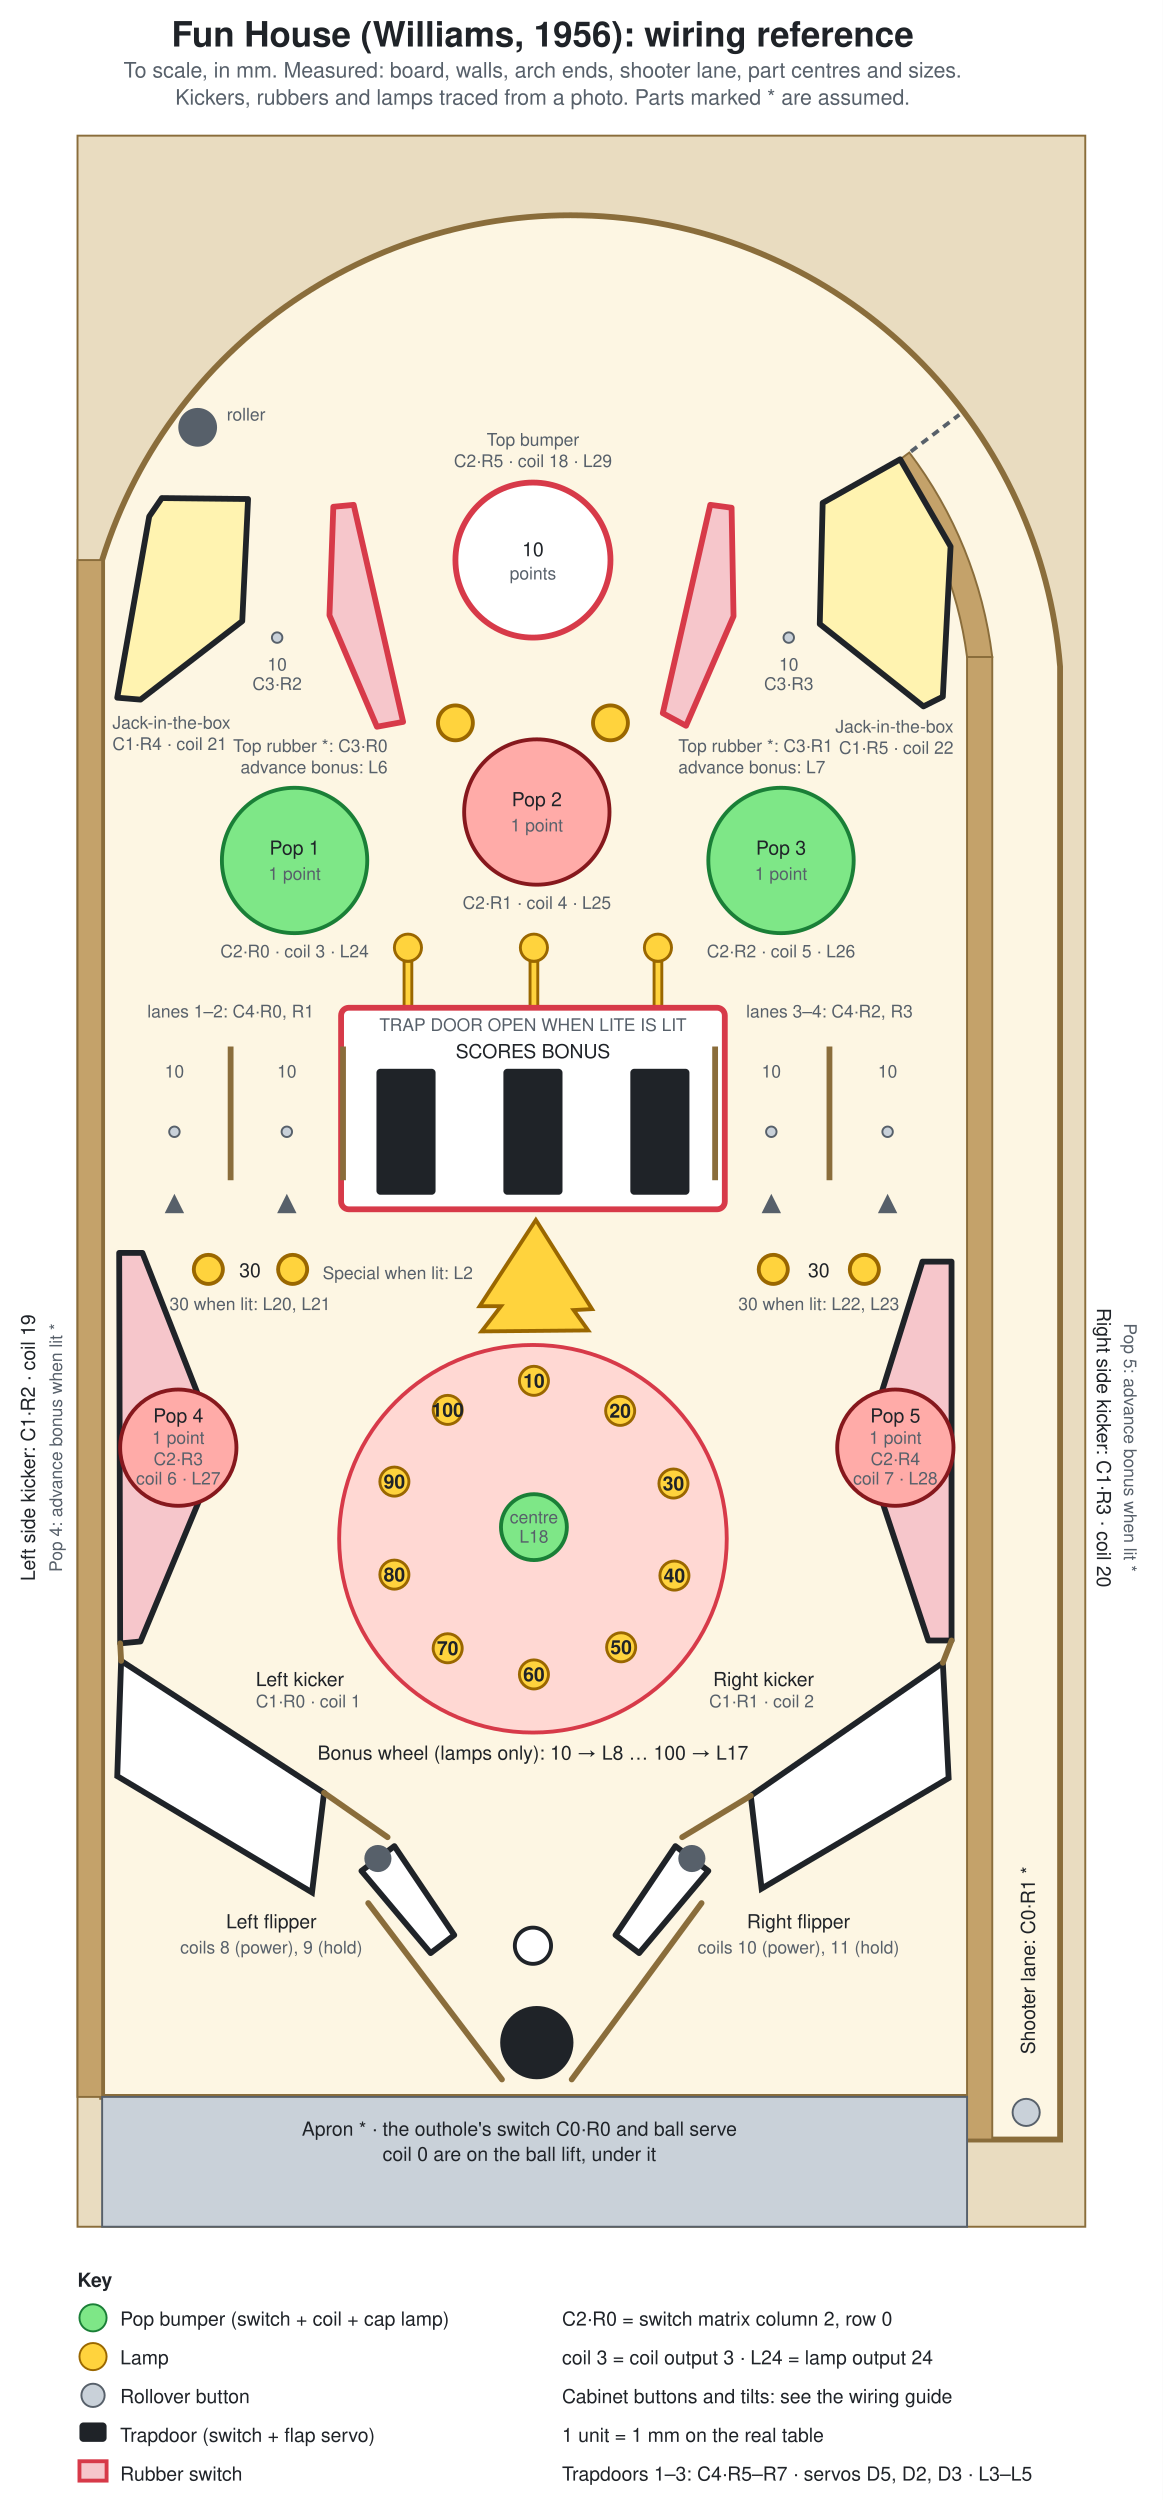
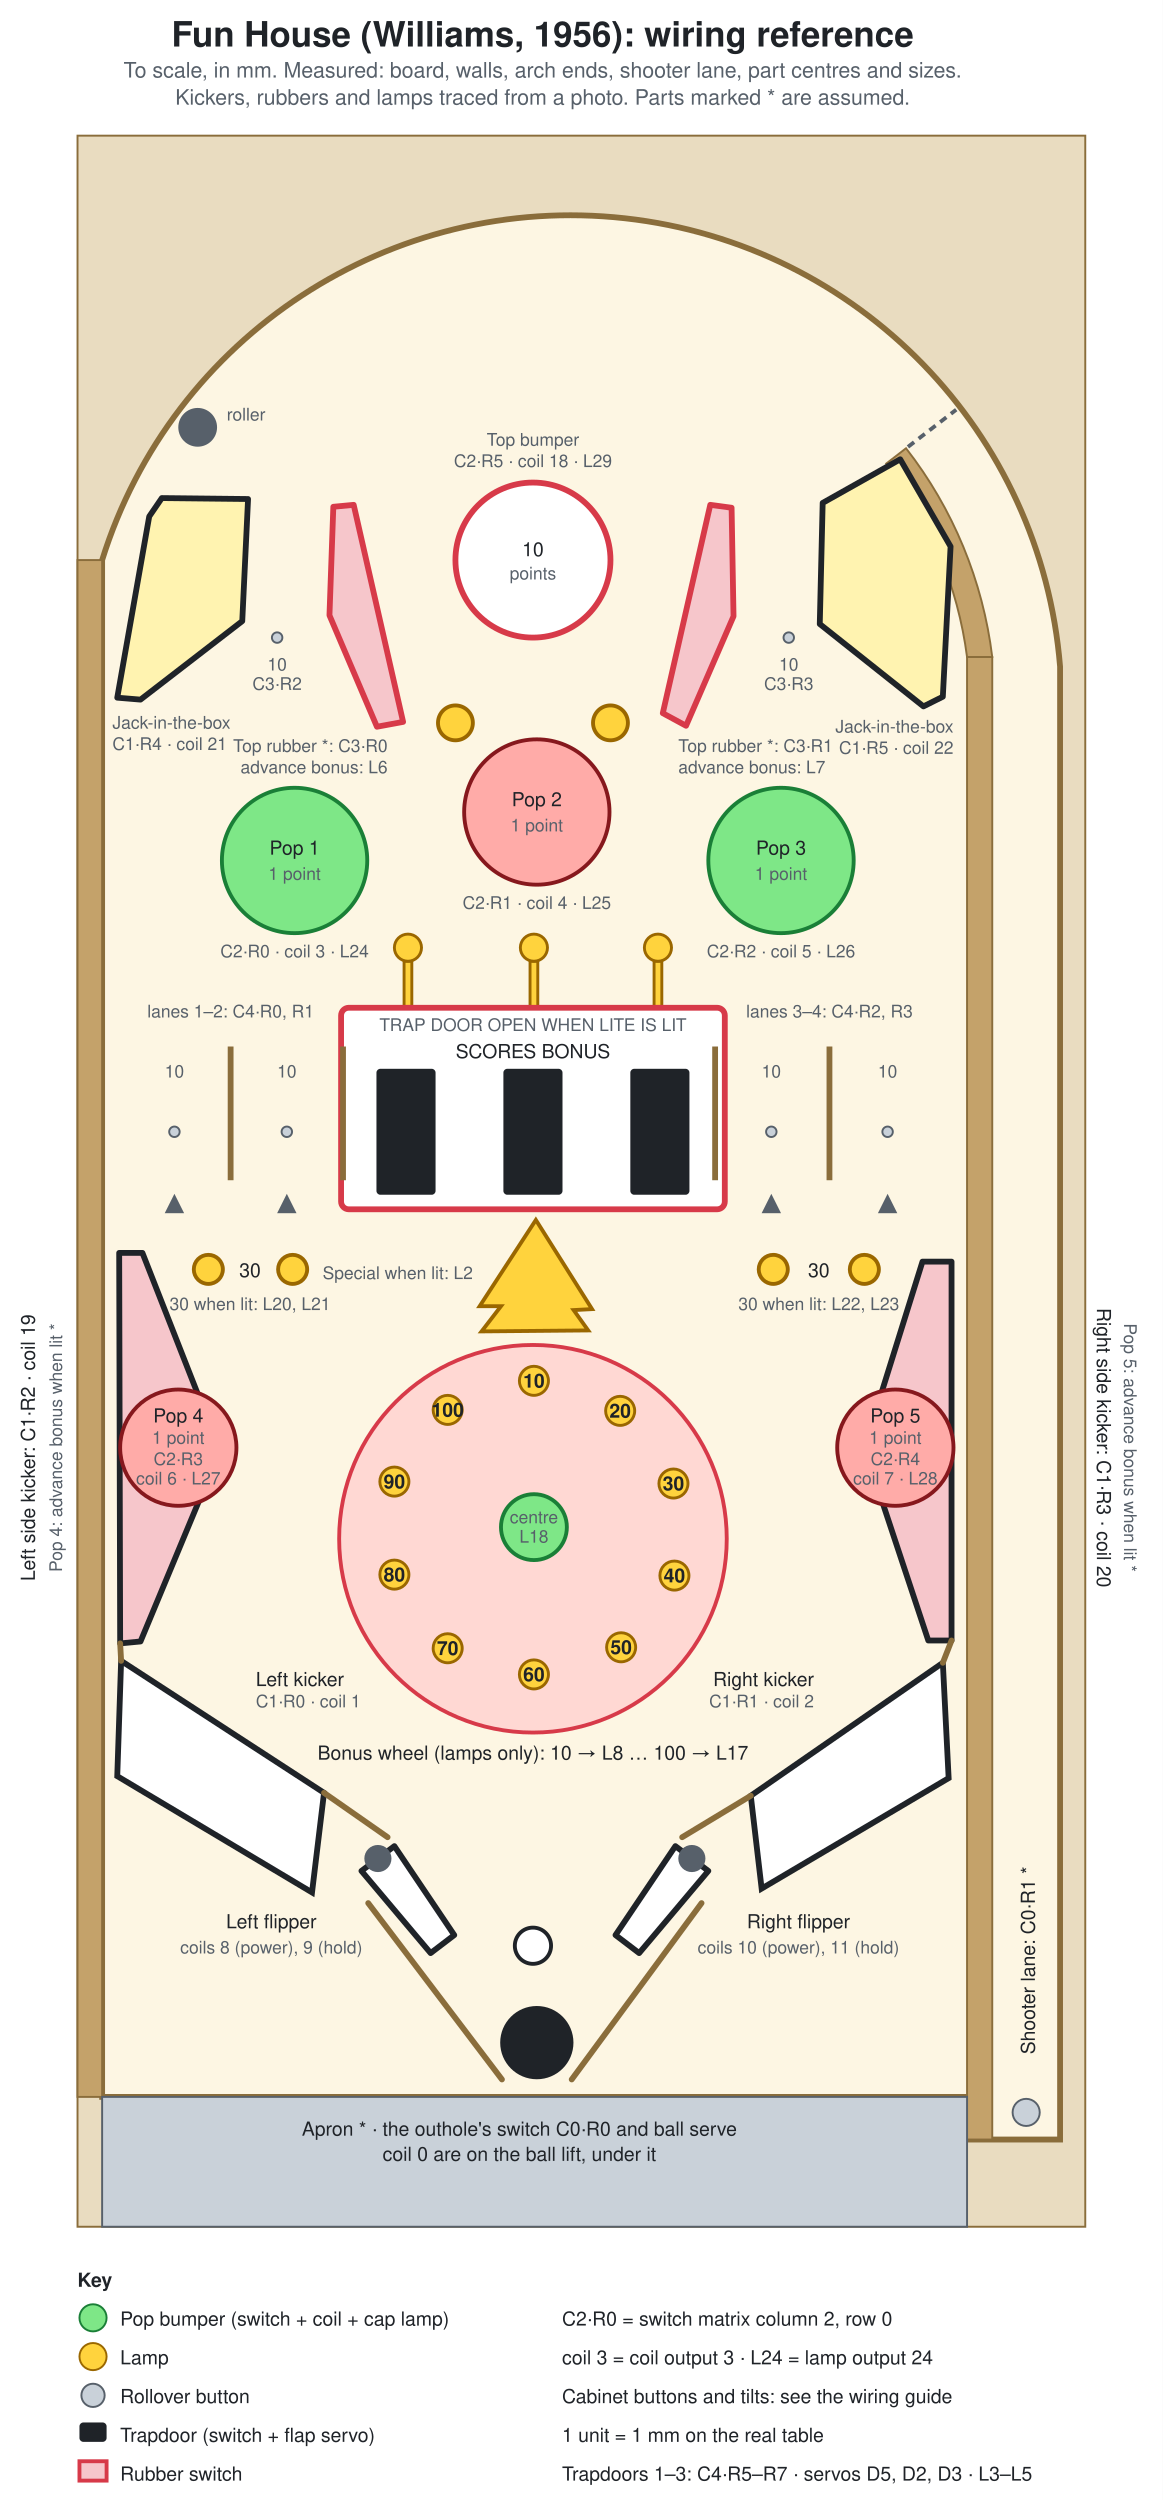
<svg xmlns="http://www.w3.org/2000/svg" viewBox="-40 -70 600 1290" width="600" height="1290" font-family="Helvetica, Arial, sans-serif">
  <style>
    .label { font-size: 10px; fill: #1f2328; }
    .tag { font-size: 9px; fill: #57606a; }
    .title { font-size: 18px; font-weight: bold; fill: #1f2328; }
    .sub { font-size: 11px; fill: #57606a; }
    .wheel { font-size: 10px; font-weight: bold; fill: #1f2328; text-anchor: middle; }
    .mid { text-anchor: middle; }
    .end { text-anchor: end; }
  </style>
  <rect x="-40" y="-70" width="600" height="1290" fill="#ffffff" />
  <text x="240" y="-46" class="title mid">Fun House (Williams, 1956): wiring reference</text>
  <text x="240" y="-30" class="sub mid">To scale, in mm. Measured: board, walls, arch ends, shooter lane, part centres and sizes.</text>
  <text x="240" y="-16" class="sub mid">Kickers, rubbers and lamps traced from a photo. Parts marked * are assumed.</text>
  <rect x="0" y="0" width="520" height="1079" fill="#e9dcc0" stroke="#8a6d3b" stroke-width="1" data-board="" />
  <path d="M 12.7 1012 L 12.7 219 A 253.3 253.3 0 0 1 507 274 L 507 1034 L 459 1034 L 459 1012 Z" fill="#fdf6e3" stroke="#8a6d3b" stroke-width="3" data-wall="" />
  <rect x="0" y="219" width="12.7" height="793" fill="#c4a26a" stroke="#8a6d3b" stroke-width="1" />
  <rect x="459" y="269" width="13" height="765" fill="#c4a26a" stroke="#8a6d3b" stroke-width="1" data-wall="" />
-   <path d="M 472 269 A 218.3 218.3 0 0 0 429.2 163.5 L 418.9 171.2 A 205.4 205.4 0 0 1 459 269 Z" fill="#c4a26a" stroke="#8a6d3b" stroke-width="1" data-wall="" />
-   <line x1="430" y1="163" x2="455" y2="144" stroke="#57606a" stroke-width="2" stroke-dasharray="4 3" data-gate="" />
+   <path d="M 472 269 A 218.3 218.3 0 0 0 427.5 161.3 L 417.3 169.2 A 205.4 205.4 0 0 1 459 269 Z" fill="#c4a26a" stroke="#8a6d3b" stroke-width="1" data-wall="" />
+   <line x1="428.5" y1="160.6" x2="453.4" y2="141.4" stroke="#57606a" stroke-width="2" stroke-dasharray="4 3" data-gate="" />
  <circle cx="489.5" cy="1020" r="7" fill="#c9d1d9" stroke="#57606a" data-switch="C0R1" />
  <text x="494" y="990" class="label" transform="rotate(-90 494 990)">Shooter lane: C0·R1 *</text>
  <circle cx="62" cy="150.5" r="10" fill="#57606a" data-wall="" />
  <text x="77" y="147" class="tag">roller</text>
  <g fill="#fff3b0" stroke="#1f2328" stroke-width="3" stroke-linejoin="round">
    <polygon points="43.5,187 88,187.5 85,250.5 32.5,291 20.5,290 37,196.5" data-switch="C1R4" data-coil="21" />
    <polygon points="424.5,167 384.5,189.5 383,252 436.5,294.5 446.5,289.5 450.5,212" data-switch="C1R5" data-coil="22" />
  </g>
  <text x="18" y="306" class="tag">Jack-in-the-box</text>
  <text x="18" y="317" class="tag">C1·R4 · coil 21</text>
  <text x="452" y="308" class="tag end">Jack-in-the-box</text>
  <text x="452" y="319" class="tag end">C1·R5 · coil 22</text>
  <g fill="#f6c6cb" stroke="#d73a49" stroke-width="3" stroke-linejoin="round">
    <polygon points="132,191.5 142.5,190.5 168,302.5 154.5,305 130,247.5" data-switch="C3R0" />
    <polygon points="337.5,192 326.5,190.5 302,298 314,304.5 338.5,248" data-switch="C3R1" />
  </g>
  <g fill="#ffd33d" stroke="#9a6700" stroke-width="2">
    <circle cx="195" cy="303" r="9" data-lamp="6" />
    <circle cx="275" cy="303" r="9" data-lamp="7" />
  </g>
  <text x="160" y="318" class="tag end">Top rubber *: C3·R0</text>
  <text x="160" y="329" class="tag end">advance bonus: L6</text>
  <text x="310" y="318" class="tag">Top rubber *: C3·R1</text>
  <text x="310" y="329" class="tag">advance bonus: L7</text>
  <g fill="#c9d1d9" stroke="#57606a">
    <circle cx="103" cy="259" r="2.7" data-switch="C3R2" />
    <circle cx="367" cy="259" r="2.7" data-switch="C3R3" />
  </g>
  <text x="103" y="276" class="tag mid">10</text>
  <text x="367" y="276" class="tag mid">10</text>
  <text x="103" y="286" class="tag mid">C3·R2</text>
  <text x="367" y="286" class="tag mid">C3·R3</text>
  <circle cx="235" cy="219" r="40" fill="#ffffff" stroke="#d73a49" stroke-width="3" data-switch="C2R5" data-coil="18" data-lamp="29" data-measured="Top bumper centre" />
  <text x="235" y="217" class="label mid">10</text>
  <text x="235" y="229" class="tag mid">points</text>
  <text x="235" y="160" class="tag mid">Top bumper</text>
  <text x="235" y="171" class="tag mid">C2·R5 · coil 18 · L29</text>
  <g fill="#7ee787" stroke="#1a7f37" stroke-width="2">
    <circle cx="112" cy="374" r="37.5" data-switch="C2R0" data-coil="3" data-lamp="24" data-measured="Pop 1 centre (upper left)" />
    <circle cx="363" cy="374" r="37.5" data-switch="C2R2" data-coil="5" data-lamp="26" data-measured="Pop 3 centre (upper right)" />
  </g>
  <circle cx="237" cy="349" r="37.5" fill="#ffaba8" stroke="#86181d" stroke-width="2" data-switch="C2R1" data-coil="4" data-lamp="25" data-measured="Pop 2 centre (upper middle)" />
  <text x="112" y="371" class="label mid">Pop 1</text>
  <text x="112" y="384" class="tag mid">1 point</text>
  <text x="237" y="346" class="label mid">Pop 2</text>
  <text x="237" y="359" class="tag mid">1 point</text>
  <text x="363" y="371" class="label mid">Pop 3</text>
  <text x="363" y="384" class="tag mid">1 point</text>
  <text x="112" y="424" class="tag mid">C2·R0 · coil 3 · L24</text>
  <text x="363" y="424" class="tag mid">C2·R2 · coil 5 · L26</text>
  <text x="237" y="399" class="tag mid">C2·R1 · coil 4 · L25</text>
  <g fill="#ffd33d" stroke="#9a6700" stroke-width="1.5">
    <rect x="168.5" y="426" width="4" height="24" />
    <rect x="233.5" y="426" width="4" height="24" />
    <rect x="297.5" y="426" width="4" height="24" />
    <circle cx="170.5" cy="419" r="7" data-lamp="3" />
    <circle cx="235.5" cy="419" r="7" data-lamp="4" />
    <circle cx="299.5" cy="419" r="7" data-lamp="5" />
  </g>
  <rect x="136" y="450" width="198" height="104" rx="4" fill="#ffffff" stroke="#d73a49" stroke-width="3" />
  <text x="235" y="462" class="tag mid">TRAP DOOR OPEN WHEN LITE IS LIT</text>
  <g fill="#1f2328">
    <rect x="154.25" y="481.5" width="30.5" height="65" rx="2" data-switch="C4R5" data-trapdoor="0" data-measured="Left trapdoor hole centre" />
    <rect x="219.75" y="481.5" width="30.5" height="65" rx="2" data-switch="C4R6" data-trapdoor="1" data-measured="Middle trapdoor hole centre" />
    <rect x="285.25" y="481.5" width="30.5" height="65" rx="2" data-switch="C4R7" data-trapdoor="2" data-measured="Right trapdoor hole centre" />
  </g>
  <text x="235" y="476" class="label mid">SCORES BONUS</text>
  <g stroke="#8a6d3b" stroke-width="3">
    <line x1="79" y1="470" x2="79" y2="539" data-wall="" />
    <line x1="137" y1="470" x2="137" y2="539" data-wall="" />
    <line x1="329" y1="470" x2="329" y2="539" data-wall="" />
    <line x1="388" y1="470" x2="388" y2="539" data-wall="" />
  </g>
  <g class="tag mid">
    <text x="50" y="486">10</text>
    <text x="108" y="486">10</text>
    <text x="358" y="486">10</text>
    <text x="418" y="486">10</text>
  </g>
  <g fill="#c9d1d9" stroke="#57606a">
    <circle cx="50" cy="514" r="2.7" data-switch="C4R0" data-measured="Lane 1 rollover (far left)" />
    <circle cx="108" cy="514" r="2.7" data-switch="C4R1" data-measured="Lane 2 rollover" />
    <circle cx="358" cy="514" r="2.7" data-switch="C4R2" data-measured="Lane 3 rollover" />
    <circle cx="418" cy="514" r="2.7" data-switch="C4R3" data-measured="Lane 4 rollover (far right)" />
  </g>
  <text x="79" y="455" class="tag mid">lanes 1–2: C4·R0, R1</text>
  <text x="388" y="455" class="tag mid">lanes 3–4: C4·R2, R3</text>
  <g fill="#57606a">
    <polygon points="50,546 45,556 55,556" />
    <polygon points="108,546 103,556 113,556" />
    <polygon points="358,546 353,556 363,556" />
    <polygon points="418,546 413,556 423,556" />
  </g>
  <g fill="#ffd33d" stroke="#9a6700" stroke-width="2">
    <circle cx="67.5" cy="585" r="7.5" data-lamp="20" />
    <circle cx="111" cy="585" r="7.5" data-lamp="21" />
    <circle cx="359" cy="585" r="7.5" data-lamp="22" />
    <circle cx="406" cy="585" r="7.5" data-lamp="23" />
  </g>
  <text x="89" y="589" class="label mid">30</text>
  <text x="382.5" y="589" class="label mid">30</text>
  <text x="89" y="606" class="tag mid">30 when lit: L20, L21</text>
  <text x="382.5" y="606" class="tag mid">30 when lit: L22, L23</text>
  <polygon points="236.5,559.5 265.5,605.5 256,606 263.5,616.5 208.5,617 218.5,604 207.5,604" fill="#ffd33d" stroke="#9a6700" stroke-width="2" data-lamp="2" />
  <text x="204" y="590" class="tag end">Special when lit: L2</text>
  <g fill="#f6c6cb" stroke="#1f2328" stroke-width="3" stroke-linejoin="round">
    <polygon points="21.5,576.5 33.5,576.5 73.5,678.5 32.5,777 22,778" data-switch="C1R2" data-coil="19" />
    <polygon points="451,581 436,581 406,677 439,776.5 451,776.5" data-switch="C1R3" data-coil="20" />
  </g>
  <text x="-22" y="677" class="label mid" transform="rotate(-90 -22 677)">Left side kicker: C1·R2 · coil 19</text>
  <text x="-8" y="677" class="tag mid" transform="rotate(-90 -8 677)">Pop 4: advance bonus when lit *</text>
  <text x="526" y="677" class="label mid" transform="rotate(90 526 677)">Right side kicker: C1·R3 · coil 20</text>
  <text x="540" y="677" class="tag mid" transform="rotate(90 540 677)">Pop 5: advance bonus when lit *</text>
  <g fill="#ffaba8" stroke="#86181d" stroke-width="2">
    <circle cx="52" cy="677" r="30" data-switch="C2R3" data-coil="6" data-lamp="27" data-measured="Pop 4 centre (lower left)" />
    <circle cx="422" cy="677" r="30" data-switch="C2R4" data-coil="7" data-lamp="28" data-measured="Pop 5 centre (lower right)" />
  </g>
  <text x="52" y="664" class="label mid">Pop 4</text>
  <text x="52" y="675" class="tag mid">1 point</text>
  <text x="52" y="686" class="tag mid">C2·R3</text>
  <text x="52" y="696" class="tag mid">coil 6 · L27</text>
  <text x="422" y="664" class="label mid">Pop 5</text>
  <text x="422" y="675" class="tag mid">1 point</text>
  <text x="422" y="686" class="tag mid">C2·R4</text>
  <text x="422" y="696" class="tag mid">coil 7 · L28</text>
  <circle cx="235" cy="724" r="100" fill="#ffd8d3" stroke="#d73a49" stroke-width="2" data-measured="Bonus wheel centre" />
  <g fill="#ffd33d" stroke="#9a6700" stroke-width="1.5">
    <circle cx="235.5" cy="642.5" r="7.5" data-lamp="8" />
    <circle cx="280" cy="658" r="7.5" data-lamp="9" />
    <circle cx="307.5" cy="695.5" r="7.5" data-lamp="10" />
    <circle cx="308" cy="743" r="7.5" data-lamp="11" />
    <circle cx="280.5" cy="780" r="7.5" data-lamp="12" />
    <circle cx="235.5" cy="794" r="7.5" data-lamp="13" />
    <circle cx="191" cy="780.5" r="7.5" data-lamp="14" />
    <circle cx="163.5" cy="742.5" r="7.5" data-lamp="15" />
    <circle cx="163.5" cy="694.5" r="7.5" data-lamp="16" />
    <circle cx="191" cy="657.5" r="7.5" data-lamp="17" />
  </g>
  <text x="235.5" y="646" class="wheel">10</text>
  <text x="280" y="661.5" class="wheel">20</text>
  <text x="307.5" y="699" class="wheel">30</text>
  <text x="308" y="746.5" class="wheel">40</text>
  <text x="280.5" y="783.5" class="wheel">50</text>
  <text x="235.5" y="797.5" class="wheel">60</text>
  <text x="191" y="784" class="wheel">70</text>
  <text x="163.5" y="746" class="wheel">80</text>
  <text x="163.5" y="698" class="wheel">90</text>
  <text x="191" y="661" class="wheel">100</text>
  <circle cx="235.5" cy="718" r="17" fill="#7ee787" stroke="#1a7f37" stroke-width="2" data-lamp="18" />
  <text x="235.5" y="716" class="tag mid">centre</text>
  <text x="235.5" y="726" class="tag mid">L18</text>
  <text x="235" y="838" class="label mid">Bonus wheel (lamps only): 10 → L8 … 100 → L17</text>
  <polygon points="22.5,787 20.5,846.5 121,906.5 127.2,855.1" fill="#ffffff" stroke="#1f2328" stroke-width="3" data-switch="C1R0" data-coil="1" />
  <polygon points="446.5,788 449.5,847.5 353,904.5 347.4,856.6" fill="#ffffff" stroke="#1f2328" stroke-width="3" data-switch="C1R1" data-coil="2" />
  <text x="92" y="800" class="label">Left kicker</text>
  <text x="92" y="811" class="tag">C1·R0 · coil 1</text>
  <text x="380" y="800" class="label end">Right kicker</text>
  <text x="380" y="811" class="tag end">C1·R1 · coil 2</text>
  <g stroke="#8a6d3b" stroke-width="3" stroke-linecap="round">
    <line x1="22" y1="778" x2="22.5" y2="787" data-wall="" />
    <line x1="451" y1="776.5" x2="446.5" y2="788" data-wall="" />
    <line x1="127.2" y1="855.1" x2="160" y2="878" data-wall="" />
    <line x1="347.4" y1="856.6" x2="312" y2="878" data-wall="" />
    <line x1="150" y1="912" x2="219" y2="1003" data-wall="" />
    <line x1="322" y1="912" x2="255" y2="1003" data-wall="" />
  </g>
  <rect x="12.7" y="1012" width="446.3" height="67" fill="#c9d1d9" stroke="#57606a" stroke-width="1" />
  <g fill="#ffffff" stroke="#1f2328" stroke-width="3" stroke-linejoin="round">
    <path d="M 146.5 895.4 L 182.2 937.8 L 194.4 928.5 L 163.5 882.6 Z" data-coil="8 9" data-flipper="left" />
    <path d="M 308.5 882.6 L 277.6 928.5 L 289.8 937.8 L 325.5 895.4 Z" data-coil="10 11" data-flipper="right" />
  </g>
  <circle cx="155" cy="889" r="7" fill="#57606a" data-measured="Left flipper pivot" />
  <circle cx="317" cy="889" r="7" fill="#57606a" data-measured="Right flipper pivot" />
  <text x="100" y="925" class="label mid">Left flipper</text>
  <text x="100" y="938" class="tag mid">coils 8 (power), 9 (hold)</text>
  <text x="372" y="925" class="label mid">Right flipper</text>
  <text x="372" y="938" class="tag mid">coils 10 (power), 11 (hold)</text>
  <circle cx="235" cy="934" r="9.35" fill="#ffffff" stroke="#1f2328" stroke-width="2" data-wall="" data-measured="Centre post" />
  <circle cx="237" cy="984" r="18.9" fill="#1f2328" data-switch="C0R0" data-coil="0" data-measured="Outhole centre" />
  <text x="228" y="1032" class="label mid">Apron * · the outhole's switch C0·R0 and ball serve</text>
  <text x="228" y="1045" class="label mid">coil 0 are on the ball lift, under it</text>
  <g transform="translate(0, 1110)">
    <text x="0" y="0" class="label" font-weight="bold">Key</text>
    <circle cx="8" cy="16" r="7" fill="#7ee787" stroke="#1a7f37" />
    <text x="22" y="20" class="label">Pop bumper (switch + coil + cap lamp)</text>
    <circle cx="8" cy="36" r="7" fill="#ffd33d" stroke="#9a6700" />
    <text x="22" y="40" class="label">Lamp</text>
    <circle cx="8" cy="56" r="6" fill="#c9d1d9" stroke="#57606a" />
    <text x="22" y="60" class="label">Rollover button</text>
    <rect x="1" y="70" width="14" height="10" rx="2" fill="#1f2328" />
    <text x="22" y="80" class="label">Trapdoor (switch + flap servo)</text>
    <rect x="1" y="90" width="14" height="10" fill="#f6c6cb" stroke="#d73a49" stroke-width="2" />
    <text x="22" y="100" class="label">Rubber switch</text>
    <text x="250" y="20" class="label">C2·R0 = switch matrix column 2, row 0</text>
    <text x="250" y="40" class="label">coil 3 = coil output 3 · L24 = lamp output 24</text>
    <text x="250" y="60" class="label">Cabinet buttons and tilts: see the wiring guide</text>
    <text x="250" y="80" class="label">1 unit = 1 mm on the real table</text>
    <text x="250" y="100" class="label">Trapdoors 1–3: C4·R5–R7 · servos D5, D2, D3 · L3–L5</text>
  </g>
</svg>
